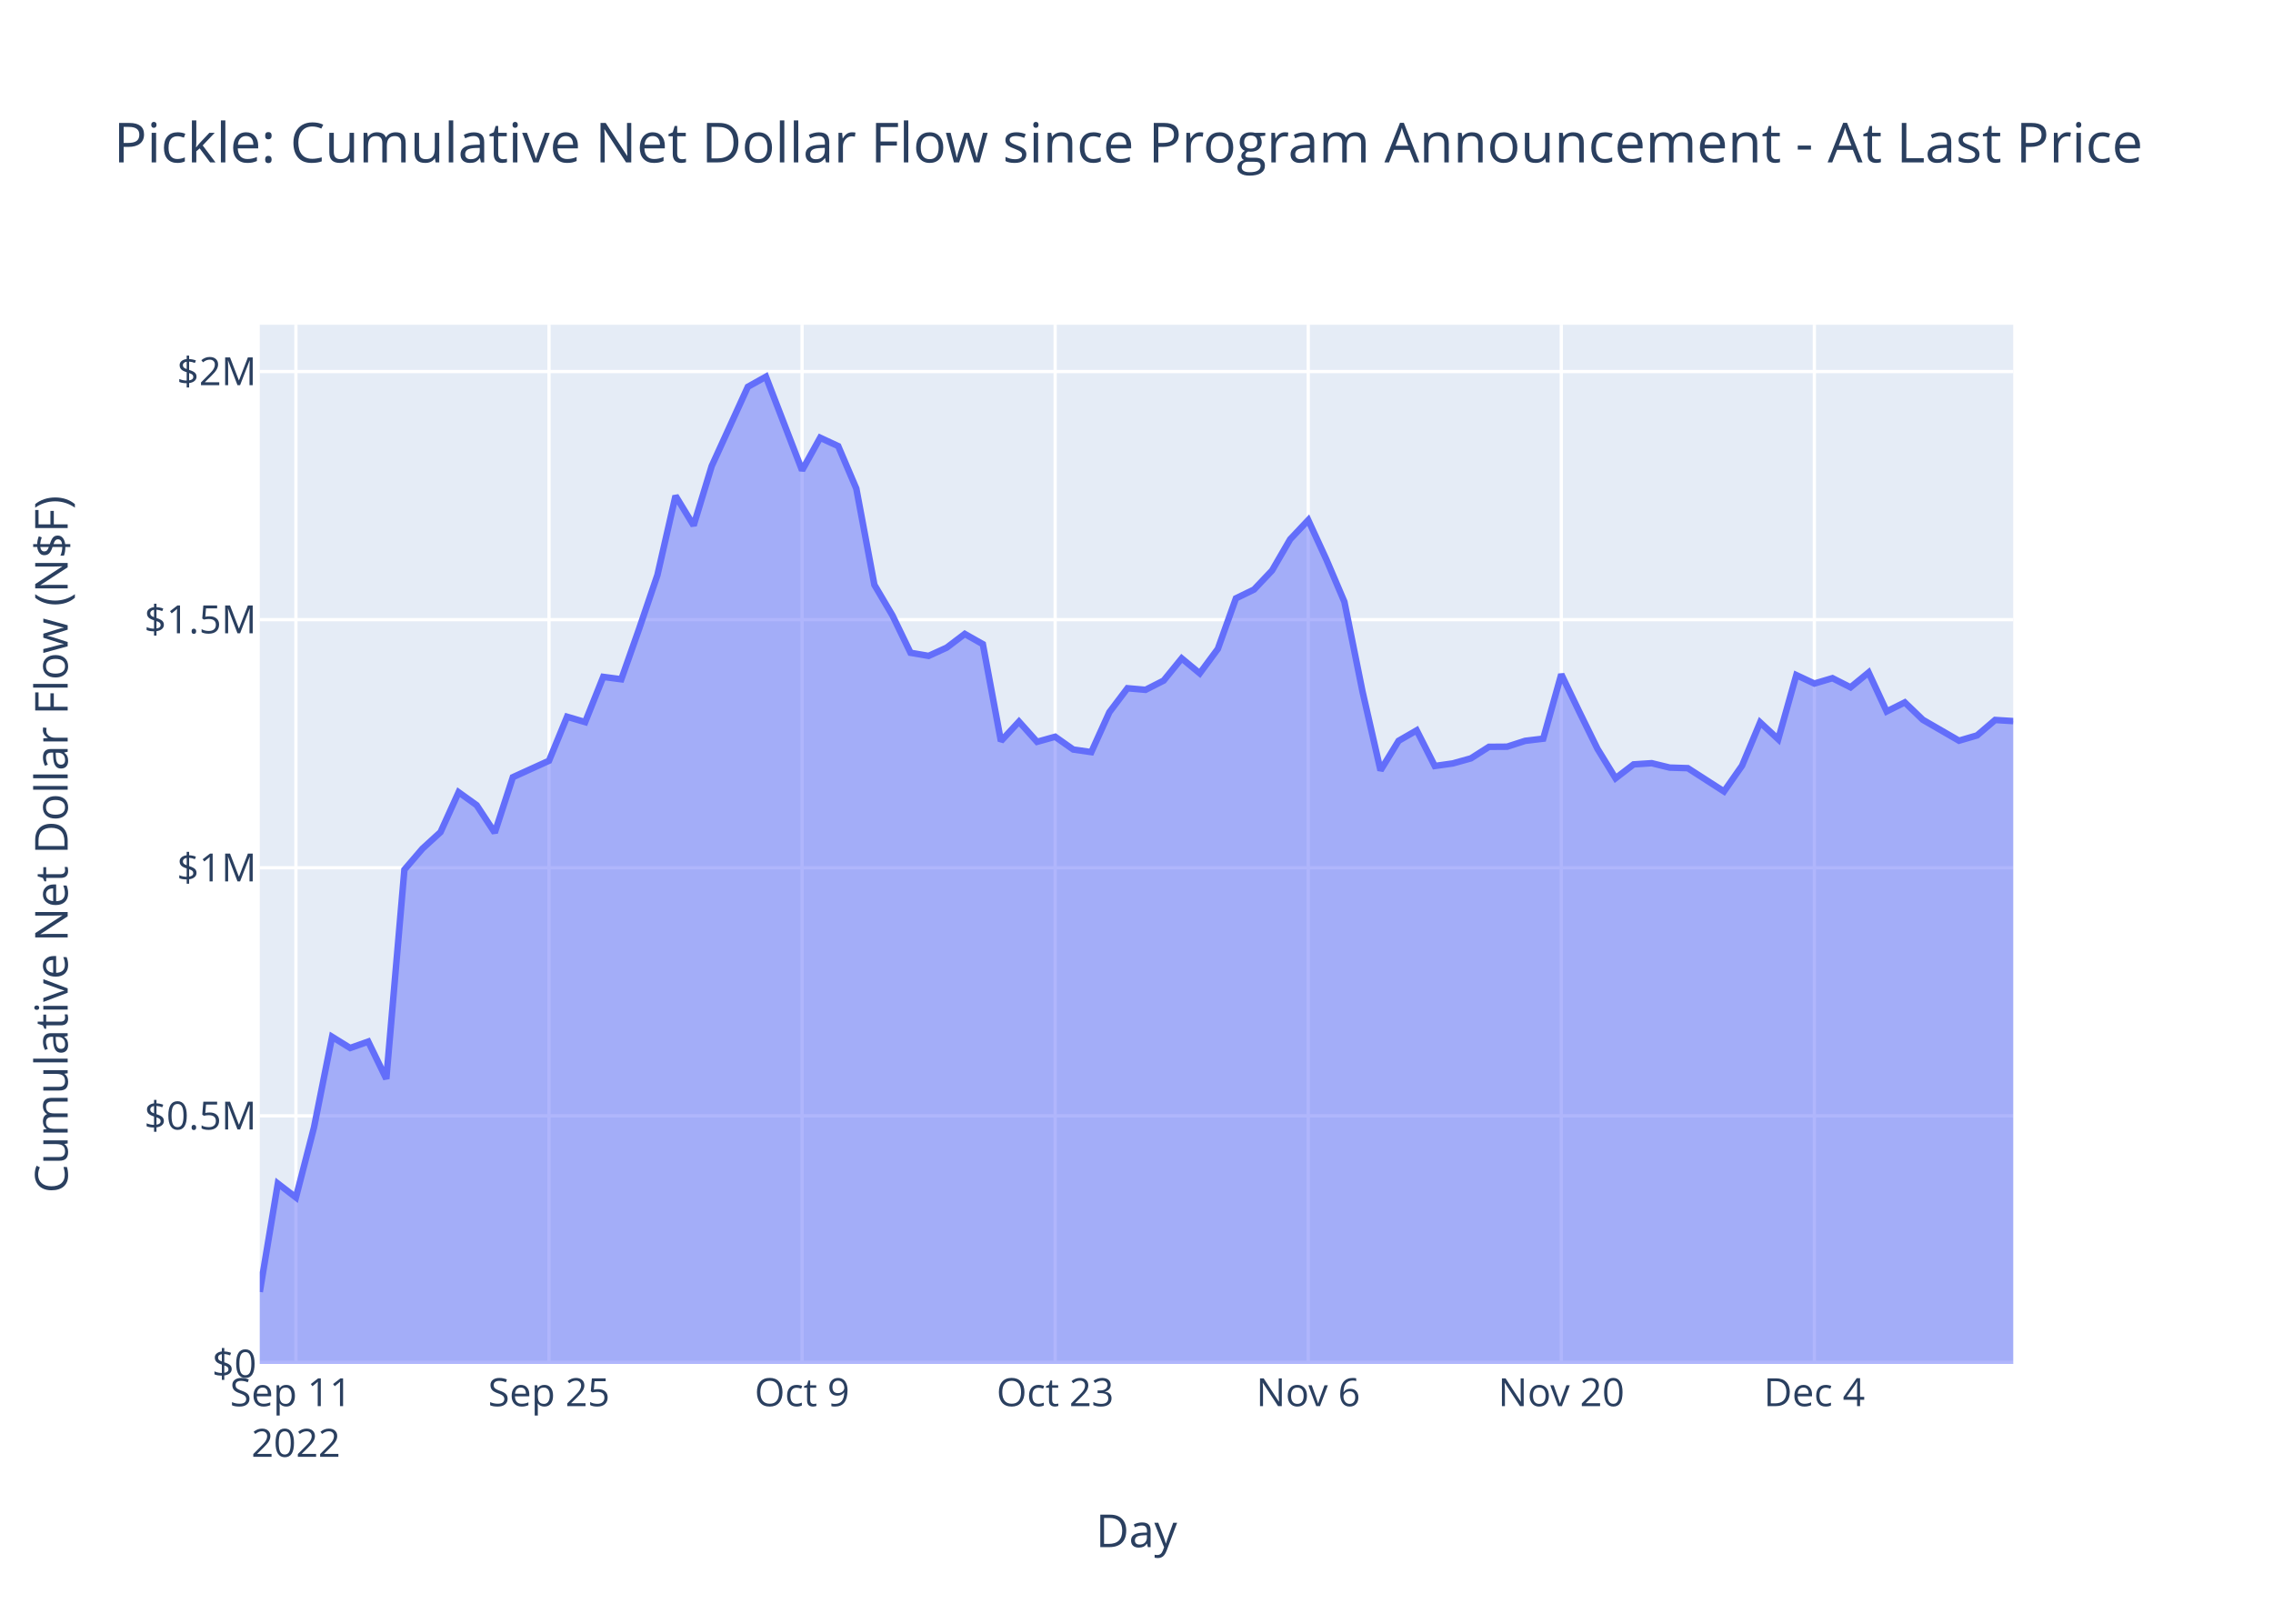
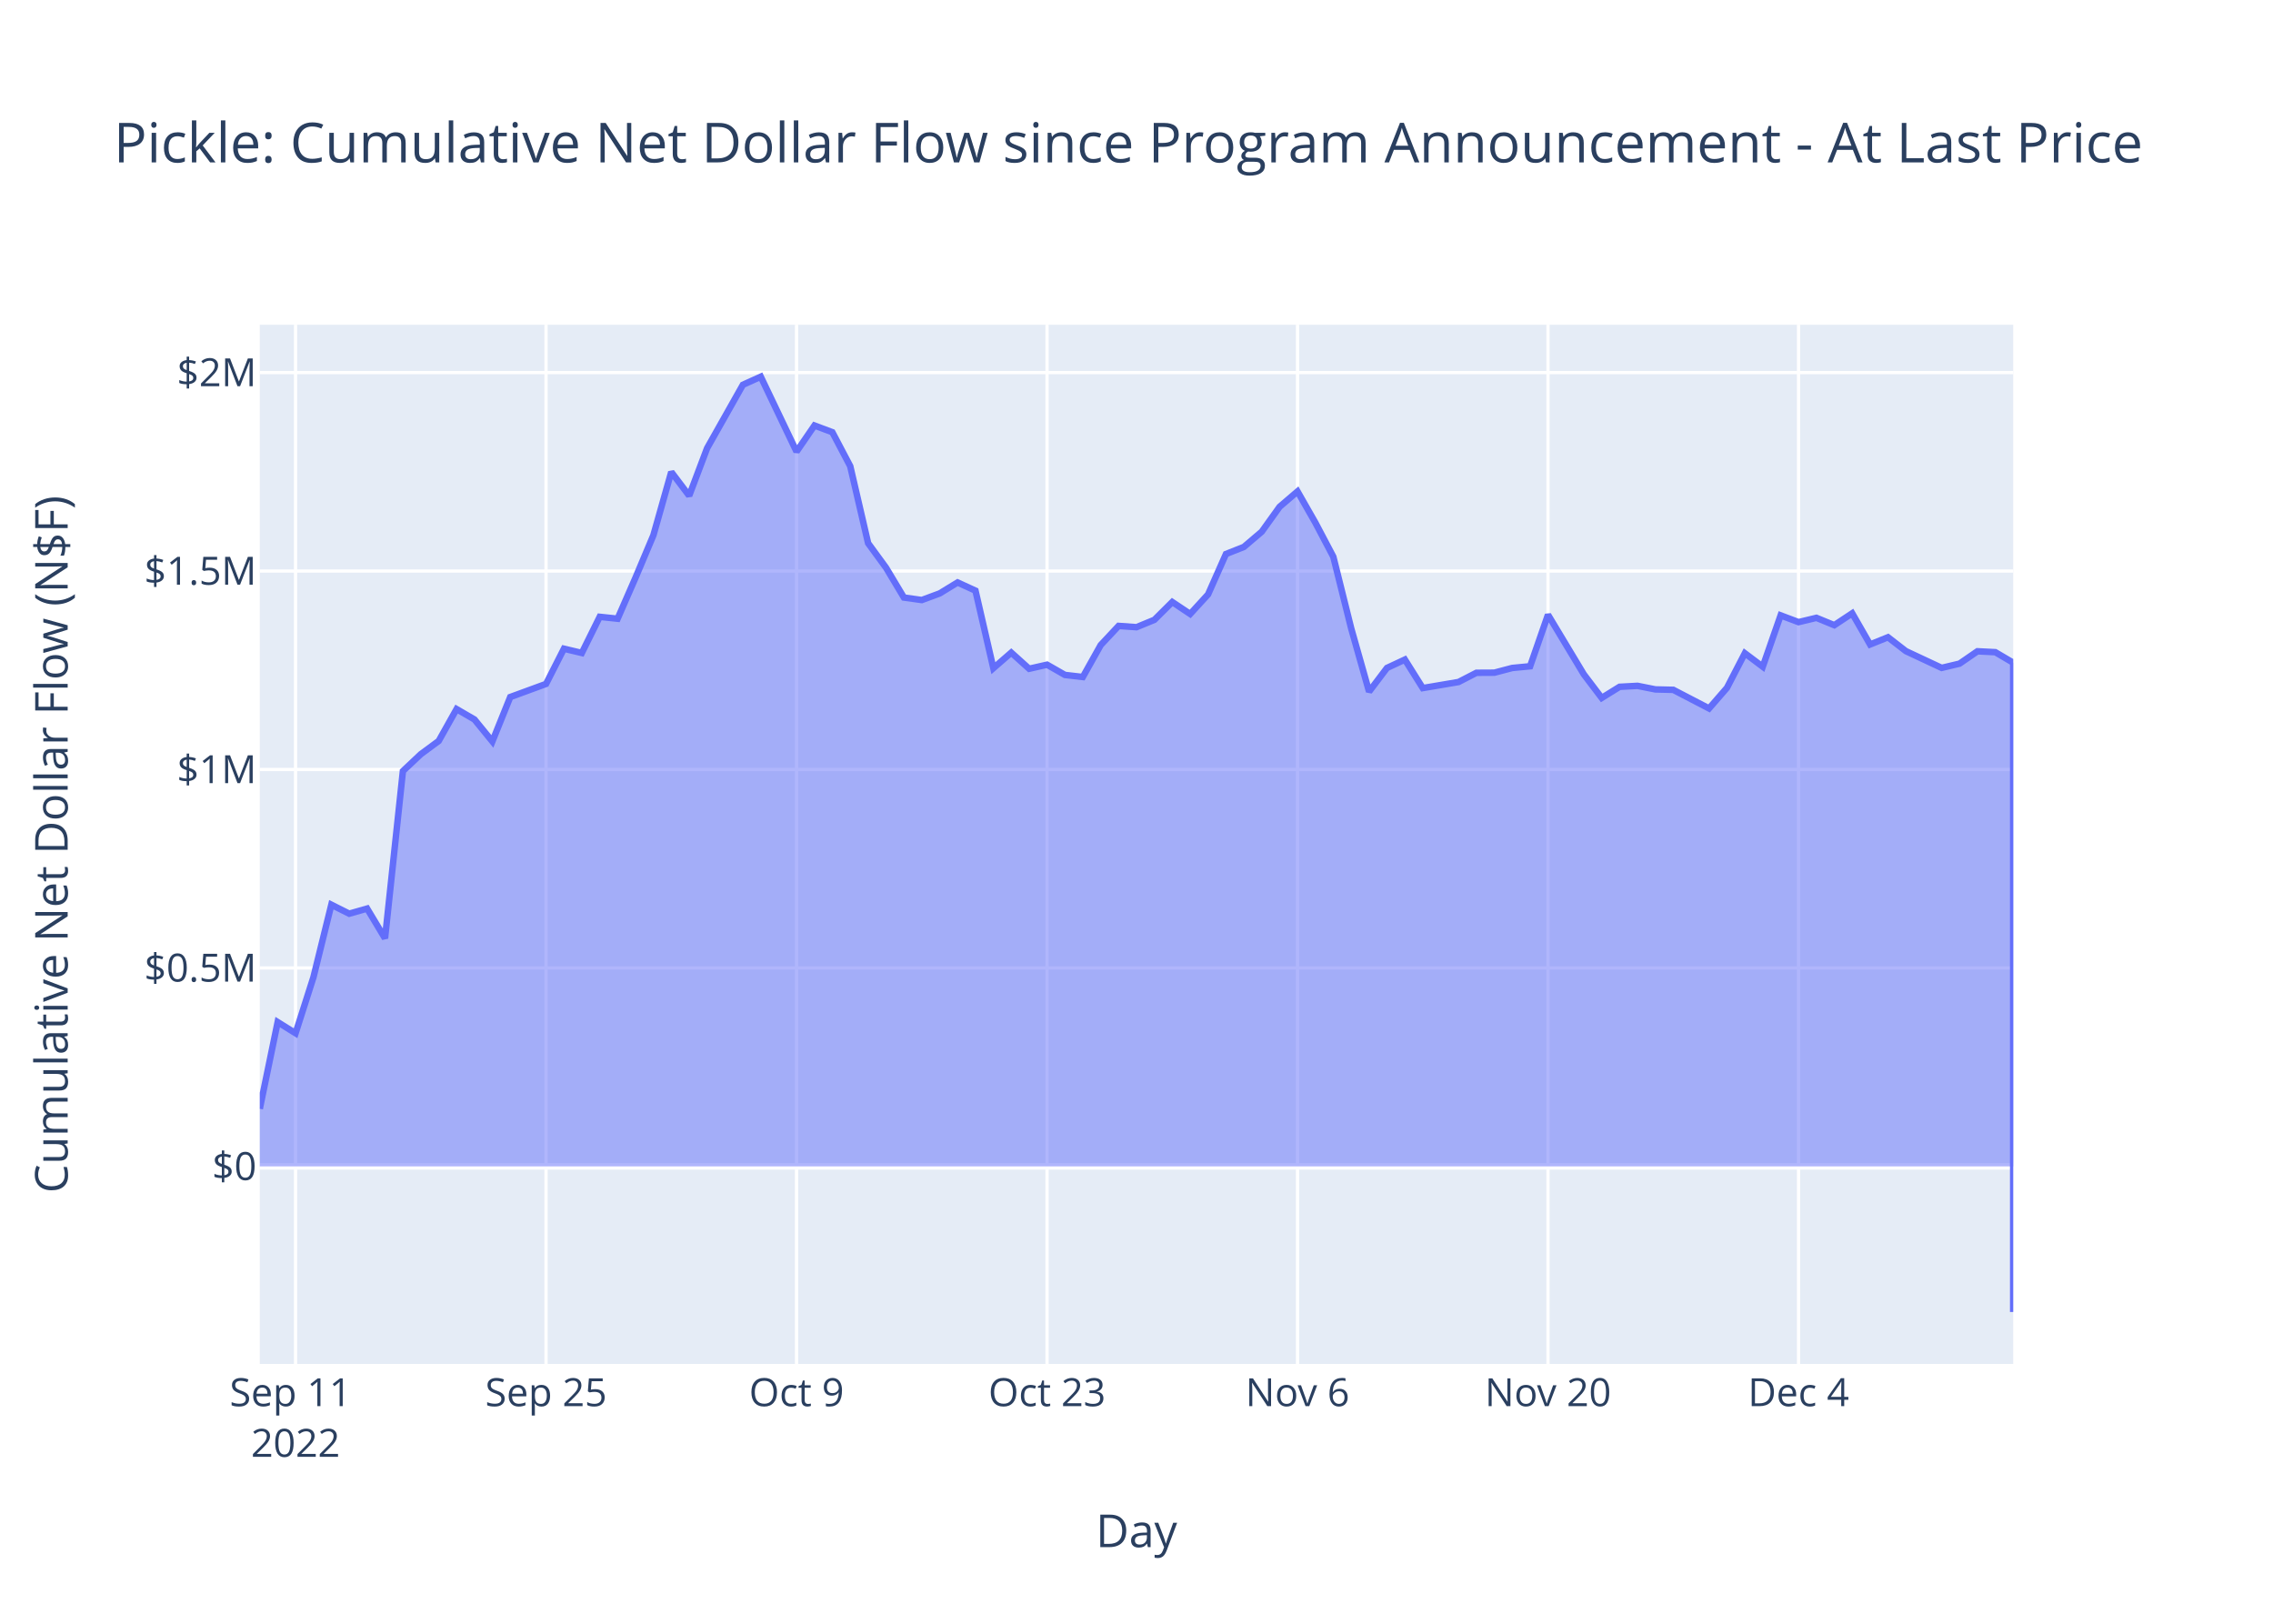
<svg xmlns="http://www.w3.org/2000/svg" class="main-svg" width="700" height="500" style="" viewBox="0 0 700 500">
  <rect x="0" y="0" width="700" height="500" style="fill: rgb(255, 255, 255); fill-opacity: 1;" />
-   <defs id="defs-839689">
+   <defs id="defs-10c2de">
    <g class="clips">
-       <clipPath id="clip839689xyplot" class="plotclip">
+       <clipPath id="clip10c2dexyplot" class="plotclip">
        <rect width="540" height="320" />
      </clipPath>
-       <clipPath class="axesclip" id="clip839689x">
+       <clipPath class="axesclip" id="clip10c2dex">
        <rect x="80" y="0" width="540" height="500" />
      </clipPath>
-       <clipPath class="axesclip" id="clip839689y">
+       <clipPath class="axesclip" id="clip10c2dey">
        <rect x="0" y="100" width="700" height="320" />
      </clipPath>
-       <clipPath class="axesclip" id="clip839689xy">
+       <clipPath class="axesclip" id="clip10c2dexy">
        <rect x="80" y="100" width="540" height="320" />
      </clipPath>
    </g>
    <g class="gradients" />
    <g class="patterns" />
  </defs>
  <g class="bglayer">
    <rect class="bg" x="80" y="100" width="540" height="320" style="fill: rgb(229, 236, 246); fill-opacity: 1; stroke-width: 0;" />
  </g>
  <g class="layer-below">
    <g class="imagelayer" />
    <g class="shapelayer" />
  </g>
  <g class="cartesianlayer">
    <g class="subplot xy">
      <g class="layer-subplot">
        <g class="shapelayer" />
        <g class="imagelayer" />
      </g>
      <g class="minor-gridlayer">
        <g class="x" />
        <g class="y" />
      </g>
      <g class="gridlayer">
        <g class="x">
-           <path class="xgrid crisp" transform="translate(91.13,0)" d="M0,100v320" style="stroke: rgb(255, 255, 255); stroke-opacity: 1; stroke-width: 1px;" />
-           <path class="xgrid crisp" transform="translate(169.07,0)" d="M0,100v320" style="stroke: rgb(255, 255, 255); stroke-opacity: 1; stroke-width: 1px;" />
-           <path class="xgrid crisp" transform="translate(247.01,0)" d="M0,100v320" style="stroke: rgb(255, 255, 255); stroke-opacity: 1; stroke-width: 1px;" />
-           <path class="xgrid crisp" transform="translate(324.95,0)" d="M0,100v320" style="stroke: rgb(255, 255, 255); stroke-opacity: 1; stroke-width: 1px;" />
-           <path class="xgrid crisp" transform="translate(402.89,0)" d="M0,100v320" style="stroke: rgb(255, 255, 255); stroke-opacity: 1; stroke-width: 1px;" />
-           <path class="xgrid crisp" transform="translate(480.82,0)" d="M0,100v320" style="stroke: rgb(255, 255, 255); stroke-opacity: 1; stroke-width: 1px;" />
-           <path class="xgrid crisp" transform="translate(558.76,0)" d="M0,100v320" style="stroke: rgb(255, 255, 255); stroke-opacity: 1; stroke-width: 1px;" />
+           <path class="xgrid crisp" transform="translate(91.02,0)" d="M0,100v320" style="stroke: rgb(255, 255, 255); stroke-opacity: 1; stroke-width: 1px;" />
+           <path class="xgrid crisp" transform="translate(168.16,0)" d="M0,100v320" style="stroke: rgb(255, 255, 255); stroke-opacity: 1; stroke-width: 1px;" />
+           <path class="xgrid crisp" transform="translate(245.31,0)" d="M0,100v320" style="stroke: rgb(255, 255, 255); stroke-opacity: 1; stroke-width: 1px;" />
+           <path class="xgrid crisp" transform="translate(322.45,0)" d="M0,100v320" style="stroke: rgb(255, 255, 255); stroke-opacity: 1; stroke-width: 1px;" />
+           <path class="xgrid crisp" transform="translate(399.59,0)" d="M0,100v320" style="stroke: rgb(255, 255, 255); stroke-opacity: 1; stroke-width: 1px;" />
+           <path class="xgrid crisp" transform="translate(476.73,0)" d="M0,100v320" style="stroke: rgb(255, 255, 255); stroke-opacity: 1; stroke-width: 1px;" />
+           <path class="xgrid crisp" transform="translate(553.88,0)" d="M0,100v320" style="stroke: rgb(255, 255, 255); stroke-opacity: 1; stroke-width: 1px;" />
        </g>
        <g class="y">
-           <path class="ygrid crisp" transform="translate(0,343.6)" d="M80,0h540" style="stroke: rgb(255, 255, 255); stroke-opacity: 1; stroke-width: 1px;" />
-           <path class="ygrid crisp" transform="translate(0,267.21)" d="M80,0h540" style="stroke: rgb(255, 255, 255); stroke-opacity: 1; stroke-width: 1px;" />
-           <path class="ygrid crisp" transform="translate(0,190.81)" d="M80,0h540" style="stroke: rgb(255, 255, 255); stroke-opacity: 1; stroke-width: 1px;" />
-           <path class="ygrid crisp" transform="translate(0,114.41)" d="M80,0h540" style="stroke: rgb(255, 255, 255); stroke-opacity: 1; stroke-width: 1px;" />
+           <path class="ygrid crisp" transform="translate(0,298.06)" d="M80,0h540" style="stroke: rgb(255, 255, 255); stroke-opacity: 1; stroke-width: 1px;" />
+           <path class="ygrid crisp" transform="translate(0,236.95)" d="M80,0h540" style="stroke: rgb(255, 255, 255); stroke-opacity: 1; stroke-width: 1px;" />
+           <path class="ygrid crisp" transform="translate(0,175.84)" d="M80,0h540" style="stroke: rgb(255, 255, 255); stroke-opacity: 1; stroke-width: 1px;" />
+           <path class="ygrid crisp" transform="translate(0,114.73)" d="M80,0h540" style="stroke: rgb(255, 255, 255); stroke-opacity: 1; stroke-width: 1px;" />
        </g>
      </g>
      <g class="zerolinelayer">
-         <path class="yzl zl crisp" transform="translate(0,420)" d="M80,0h540" style="stroke: rgb(255, 255, 255); stroke-opacity: 1; stroke-width: 2px;" />
+         <path class="yzl zl crisp" transform="translate(0,359.17)" d="M80,0h540" style="stroke: rgb(255, 255, 255); stroke-opacity: 1; stroke-width: 2px;" />
      </g>
      <path class="xlines-below" />
      <path class="ylines-below" />
      <g class="overlines-below" />
      <g class="xaxislayer-below" />
      <g class="yaxislayer-below" />
      <g class="overaxes-below" />
-       <g class="plot" transform="translate(80,100)" clip-path="url(#clip839689xyplot)">
+       <g class="plot" transform="translate(80,100)" clip-path="url(#clip10c2dexyplot)">
        <g class="scatterlayer mlayer">
-           <g class="trace scatter trace068d28" style="stroke-miterlimit: 2;">
+           <g class="trace scatter trace01077f" style="stroke-miterlimit: 2;">
            <g class="fills">
              <g>
-                 <path class="js-fill" d="M540,320L0,320L0,297.81L5.57,264.45L11.13,268.73L16.7,247.16L22.27,219.27L27.84,222.71L33.4,220.74L38.97,232.21L44.54,167.8L50.1,161.32L55.67,156.23L61.24,143.95L66.8,147.95L72.37,156.41L77.94,139.32L89.07,134.26L94.64,120.71L100.21,122.35L105.77,108.43L111.34,109.17L116.91,93.39L122.47,77.04L128.04,52.68L133.61,61.81L139.18,43.51L150.31,19.11L155.88,16L167.01,44.83L172.58,34.79L178.14,37.37L183.71,50.44L189.28,80.09L194.85,89.52L200.41,101.01L205.98,101.97L211.55,99.43L217.11,95.21L222.68,98.36L228.25,128.21L233.81,122.21L239.38,128.43L244.95,126.87L250.52,130.8L256.08,131.6L261.65,119.3L267.22,111.93L272.78,112.42L278.35,109.58L283.92,102.74L289.48,107.34L295.05,99.82L300.62,84.25L306.19,81.54L311.75,75.67L317.32,66.07L322.89,60.16L328.45,72.25L334.02,85.31L339.59,112.9L345.15,137.22L350.72,128.12L356.29,124.9L361.86,135.87L367.42,135.08L372.99,133.52L378.56,129.97L384.12,129.93L389.69,128.13L395.26,127.46L400.82,107.65L406.39,119.23L411.96,130.57L417.53,139.65L423.09,135.38L428.66,135.01L434.23,136.37L439.79,136.54L450.93,143.71L456.49,135.76L462.06,122.45L467.63,127.63L473.2,107.88L478.76,110.48L484.33,108.83L489.9,111.65L495.46,107.08L501.03,119.08L506.6,116.29L512.16,121.64L523.3,128.08L528.87,126.45L534.43,121.7L540,122.05" style="fill: rgb(99, 110, 250); fill-opacity: 0.5; stroke-width: 0;" />
+                 <path class="js-fill" d="M540,259.17L0,259.17L0,241.42L5.51,214.73L11.02,218.16L16.53,200.91L22.04,178.59L27.55,181.35L33.06,179.78L38.57,188.95L44.08,137.43L49.59,132.24L55.1,128.17L60.61,118.35L66.12,121.55L71.63,128.31L77.14,114.64L88.16,110.6L93.67,99.76L99.18,101.07L104.69,89.94L110.2,90.52L115.71,77.9L121.22,64.82L126.73,45.34L132.24,52.64L137.76,38.01L148.78,18.49L154.29,16L165.31,39.06L170.82,31.03L176.33,33.09L181.84,43.55L187.35,67.27L192.86,74.81L198.37,84L203.88,84.77L209.39,82.73L214.9,79.36L220.41,81.88L225.92,105.76L231.43,100.96L236.94,105.93L242.45,104.68L247.96,107.83L253.47,108.47L258.98,98.63L264.49,92.74L270,93.13L275.51,90.86L281.02,85.38L286.53,89.06L292.04,83.04L297.55,70.6L303.06,68.42L308.57,63.73L314.08,56.05L319.59,51.33L325.1,60.99L330.61,71.44L336.12,93.51L341.63,112.97L347.14,105.68L352.65,103.11L358.16,111.88L369.18,110.01L374.69,107.17L380.2,107.14L385.71,105.69L391.22,105.16L396.73,89.31L407.76,107.65L413.27,114.91L418.78,111.49L424.29,111.19L429.8,112.29L435.31,112.42L446.33,118.15L451.84,111.8L457.35,101.15L462.86,105.3L468.37,89.49L473.88,91.57L479.39,90.25L484.9,92.51L490.41,88.86L495.92,98.45L501.43,96.23L506.94,100.5L517.96,105.66L523.47,104.35L528.98,100.55L534.49,100.83L540,104.08L540,304" style="fill: rgb(99, 110, 250); fill-opacity: 0.5; stroke-width: 0;" />
              </g>
            </g>
            <g class="errorbars" />
            <g class="lines">
-               <path class="js-line" d="M0,297.81L5.57,264.45L11.13,268.73L16.7,247.16L22.27,219.27L27.84,222.71L33.4,220.74L38.97,232.21L44.54,167.8L50.1,161.32L55.67,156.23L61.24,143.95L66.8,147.95L72.37,156.41L77.94,139.32L89.07,134.26L94.64,120.71L100.21,122.35L105.77,108.43L111.34,109.17L116.91,93.39L122.47,77.04L128.04,52.68L133.61,61.81L139.18,43.51L150.31,19.11L155.88,16L167.01,44.83L172.58,34.79L178.14,37.37L183.71,50.44L189.28,80.09L194.85,89.52L200.41,101.01L205.98,101.97L211.55,99.43L217.11,95.21L222.68,98.36L228.25,128.21L233.81,122.21L239.38,128.43L244.95,126.87L250.52,130.8L256.08,131.6L261.65,119.3L267.22,111.93L272.78,112.42L278.35,109.58L283.92,102.74L289.48,107.34L295.05,99.82L300.62,84.25L306.19,81.54L311.75,75.67L317.32,66.07L322.89,60.16L328.45,72.25L334.02,85.31L339.59,112.9L345.15,137.22L350.72,128.12L356.29,124.9L361.86,135.87L367.42,135.08L372.99,133.52L378.56,129.97L384.12,129.93L389.69,128.13L395.26,127.46L400.82,107.65L406.39,119.23L411.96,130.57L417.53,139.65L423.09,135.38L428.66,135.01L434.23,136.37L439.79,136.54L450.93,143.71L456.49,135.76L462.06,122.45L467.63,127.63L473.2,107.88L478.76,110.48L484.33,108.83L489.9,111.65L495.46,107.08L501.03,119.08L506.6,116.29L512.16,121.64L523.3,128.08L528.87,126.45L534.43,121.7L540,122.05" style="vector-effect: non-scaling-stroke; fill: none; stroke: rgb(99, 110, 250); stroke-opacity: 1; stroke-width: 2px; opacity: 1;" />
+               <path class="js-line" d="M0,241.42L5.51,214.73L11.02,218.16L16.53,200.91L22.04,178.59L27.55,181.35L33.06,179.78L38.57,188.95L44.08,137.43L49.59,132.24L55.1,128.17L60.61,118.35L66.12,121.55L71.63,128.31L77.14,114.64L88.16,110.6L93.67,99.76L99.18,101.07L104.69,89.94L110.2,90.52L115.71,77.9L121.22,64.82L126.73,45.34L132.24,52.64L137.76,38.01L148.78,18.49L154.29,16L165.31,39.06L170.82,31.03L176.33,33.09L181.84,43.55L187.35,67.27L192.86,74.81L198.37,84L203.88,84.77L209.39,82.73L214.9,79.36L220.41,81.88L225.92,105.76L231.43,100.96L236.94,105.93L242.45,104.68L247.96,107.83L253.47,108.47L258.98,98.63L264.49,92.74L270,93.13L275.51,90.86L281.02,85.38L286.53,89.06L292.04,83.04L297.55,70.6L303.06,68.42L308.57,63.73L314.08,56.05L319.59,51.33L325.1,60.99L330.61,71.44L336.12,93.51L341.63,112.97L347.14,105.68L352.65,103.11L358.16,111.88L369.18,110.01L374.69,107.17L380.2,107.14L385.71,105.69L391.22,105.16L396.73,89.31L407.76,107.65L413.27,114.91L418.78,111.49L424.29,111.19L429.8,112.29L435.31,112.42L446.33,118.15L451.84,111.8L457.35,101.15L462.86,105.3L468.37,89.49L473.88,91.57L479.39,90.25L484.9,92.51L490.41,88.86L495.92,98.45L501.43,96.23L506.94,100.5L517.96,105.66L523.47,104.35L528.98,100.55L534.49,100.83L540,104.08L540,304" style="vector-effect: non-scaling-stroke; fill: none; stroke: rgb(99, 110, 250); stroke-opacity: 1; stroke-width: 2px; opacity: 1;" />
            </g>
            <g class="points" />
            <g class="text" />
          </g>
        </g>
      </g>
      <g class="overplot" />
      <path class="xlines-above crisp" d="M0,0" style="fill: none;" />
      <path class="ylines-above crisp" d="M0,0" style="fill: none;" />
      <g class="overlines-above" />
      <g class="xaxislayer-above">
        <g class="xtick">
-           <text text-anchor="middle" x="0" y="433" transform="translate(91.13,0)" style="font-family: 'Open Sans', verdana, arial, sans-serif; font-size: 12px; fill: rgb(42, 63, 95); fill-opacity: 1; white-space: pre; opacity: 1;">
+           <text text-anchor="middle" x="0" y="433" transform="translate(91.02,0)" style="font-family: 'Open Sans', verdana, arial, sans-serif; font-size: 12px; fill: rgb(42, 63, 95); fill-opacity: 1; white-space: pre; opacity: 1;">
            <tspan class="line" dy="0em" x="0" y="433">Sep 11</tspan>
            <tspan class="line" dy="1.3em" x="0" y="433">2022</tspan>
          </text>
        </g>
        <g class="xtick">
-           <text text-anchor="middle" x="0" y="433" style="font-family: 'Open Sans', verdana, arial, sans-serif; font-size: 12px; fill: rgb(42, 63, 95); fill-opacity: 1; white-space: pre; opacity: 1;" transform="translate(169.07,0)">Sep 25</text>
+           <text text-anchor="middle" x="0" y="433" style="font-family: 'Open Sans', verdana, arial, sans-serif; font-size: 12px; fill: rgb(42, 63, 95); fill-opacity: 1; white-space: pre; opacity: 1;" transform="translate(168.16,0)">Sep 25</text>
        </g>
        <g class="xtick">
-           <text text-anchor="middle" x="0" y="433" style="font-family: 'Open Sans', verdana, arial, sans-serif; font-size: 12px; fill: rgb(42, 63, 95); fill-opacity: 1; white-space: pre; opacity: 1;" transform="translate(247.01,0)">Oct 9</text>
+           <text text-anchor="middle" x="0" y="433" style="font-family: 'Open Sans', verdana, arial, sans-serif; font-size: 12px; fill: rgb(42, 63, 95); fill-opacity: 1; white-space: pre; opacity: 1;" transform="translate(245.31,0)">Oct 9</text>
        </g>
        <g class="xtick">
-           <text text-anchor="middle" x="0" y="433" style="font-family: 'Open Sans', verdana, arial, sans-serif; font-size: 12px; fill: rgb(42, 63, 95); fill-opacity: 1; white-space: pre; opacity: 1;" transform="translate(324.95,0)">Oct 23</text>
+           <text text-anchor="middle" x="0" y="433" style="font-family: 'Open Sans', verdana, arial, sans-serif; font-size: 12px; fill: rgb(42, 63, 95); fill-opacity: 1; white-space: pre; opacity: 1;" transform="translate(322.45,0)">Oct 23</text>
        </g>
        <g class="xtick">
-           <text text-anchor="middle" x="0" y="433" style="font-family: 'Open Sans', verdana, arial, sans-serif; font-size: 12px; fill: rgb(42, 63, 95); fill-opacity: 1; white-space: pre; opacity: 1;" transform="translate(402.89,0)">Nov 6</text>
+           <text text-anchor="middle" x="0" y="433" style="font-family: 'Open Sans', verdana, arial, sans-serif; font-size: 12px; fill: rgb(42, 63, 95); fill-opacity: 1; white-space: pre; opacity: 1;" transform="translate(399.59,0)">Nov 6</text>
        </g>
        <g class="xtick">
-           <text text-anchor="middle" x="0" y="433" style="font-family: 'Open Sans', verdana, arial, sans-serif; font-size: 12px; fill: rgb(42, 63, 95); fill-opacity: 1; white-space: pre; opacity: 1;" transform="translate(480.82,0)">Nov 20</text>
+           <text text-anchor="middle" x="0" y="433" style="font-family: 'Open Sans', verdana, arial, sans-serif; font-size: 12px; fill: rgb(42, 63, 95); fill-opacity: 1; white-space: pre; opacity: 1;" transform="translate(476.73,0)">Nov 20</text>
        </g>
        <g class="xtick">
-           <text text-anchor="middle" x="0" y="433" style="font-family: 'Open Sans', verdana, arial, sans-serif; font-size: 12px; fill: rgb(42, 63, 95); fill-opacity: 1; white-space: pre; opacity: 1;" transform="translate(558.76,0)">Dec 4</text>
+           <text text-anchor="middle" x="0" y="433" style="font-family: 'Open Sans', verdana, arial, sans-serif; font-size: 12px; fill: rgb(42, 63, 95); fill-opacity: 1; white-space: pre; opacity: 1;" transform="translate(553.88,0)">Dec 4</text>
        </g>
      </g>
      <g class="yaxislayer-above">
        <g class="ytick">
-           <text text-anchor="end" x="79" y="4.2" transform="translate(0,420)" style="font-family: 'Open Sans', verdana, arial, sans-serif; font-size: 12px; fill: rgb(42, 63, 95); fill-opacity: 1; white-space: pre; opacity: 1;">$0</text>
+           <text text-anchor="end" x="79" y="4.2" transform="translate(0,359.17)" style="font-family: 'Open Sans', verdana, arial, sans-serif; font-size: 12px; fill: rgb(42, 63, 95); fill-opacity: 1; white-space: pre; opacity: 1;">$0</text>
        </g>
        <g class="ytick">
-           <text text-anchor="end" x="79" y="4.2" style="font-family: 'Open Sans', verdana, arial, sans-serif; font-size: 12px; fill: rgb(42, 63, 95); fill-opacity: 1; white-space: pre; opacity: 1;" transform="translate(0,343.6)">$0.5M</text>
+           <text text-anchor="end" x="79" y="4.2" style="font-family: 'Open Sans', verdana, arial, sans-serif; font-size: 12px; fill: rgb(42, 63, 95); fill-opacity: 1; white-space: pre; opacity: 1;" transform="translate(0,298.06)">$0.5M</text>
        </g>
        <g class="ytick">
-           <text text-anchor="end" x="79" y="4.2" style="font-family: 'Open Sans', verdana, arial, sans-serif; font-size: 12px; fill: rgb(42, 63, 95); fill-opacity: 1; white-space: pre; opacity: 1;" transform="translate(0,267.21)">$1M</text>
+           <text text-anchor="end" x="79" y="4.2" style="font-family: 'Open Sans', verdana, arial, sans-serif; font-size: 12px; fill: rgb(42, 63, 95); fill-opacity: 1; white-space: pre; opacity: 1;" transform="translate(0,236.95)">$1M</text>
        </g>
        <g class="ytick">
-           <text text-anchor="end" x="79" y="4.2" style="font-family: 'Open Sans', verdana, arial, sans-serif; font-size: 12px; fill: rgb(42, 63, 95); fill-opacity: 1; white-space: pre; opacity: 1;" transform="translate(0,190.81)">$1.5M</text>
+           <text text-anchor="end" x="79" y="4.2" style="font-family: 'Open Sans', verdana, arial, sans-serif; font-size: 12px; fill: rgb(42, 63, 95); fill-opacity: 1; white-space: pre; opacity: 1;" transform="translate(0,175.84)">$1.5M</text>
        </g>
        <g class="ytick">
-           <text text-anchor="end" x="79" y="4.2" style="font-family: 'Open Sans', verdana, arial, sans-serif; font-size: 12px; fill: rgb(42, 63, 95); fill-opacity: 1; white-space: pre; opacity: 1;" transform="translate(0,114.41)">$2M</text>
+           <text text-anchor="end" x="79" y="4.2" style="font-family: 'Open Sans', verdana, arial, sans-serif; font-size: 12px; fill: rgb(42, 63, 95); fill-opacity: 1; white-space: pre; opacity: 1;" transform="translate(0,114.73)">$2M</text>
        </g>
      </g>
      <g class="overaxes-above" />
    </g>
  </g>
  <g class="polarlayer" />
  <g class="smithlayer" />
  <g class="ternarylayer" />
  <g class="geolayer" />
  <g class="funnelarealayer" />
  <g class="pielayer" />
  <g class="iciclelayer" />
  <g class="treemaplayer" />
  <g class="sunburstlayer" />
  <g class="glimages" />
-   <defs id="topdefs-839689">
+   <defs id="topdefs-10c2de">
    <g class="clips" />
  </defs>
  <g class="layer-above">
    <g class="imagelayer" />
    <g class="shapelayer" />
  </g>
  <g class="infolayer">
    <g class="g-gtitle">
      <text class="gtitle" x="35" y="50" text-anchor="start" dy="0em" style="font-family: 'Open Sans', verdana, arial, sans-serif; font-size: 17px; fill: rgb(42, 63, 95); opacity: 1; font-weight: normal; white-space: pre;">Pickle: Cumulative Net Dollar Flow since Program Announcement - At Last Price</text>
    </g>
    <g class="g-xtitle">
      <text class="xtitle" x="350" y="476.409" text-anchor="middle" style="font-family: 'Open Sans', verdana, arial, sans-serif; font-size: 14px; fill: rgb(42, 63, 95); opacity: 1; font-weight: normal; white-space: pre;">Day</text>
    </g>
    <g class="g-ytitle">
      <text class="ytitle" transform="rotate(-90,20.84063,260)" x="20.841" y="260" text-anchor="middle" style="font-family: 'Open Sans', verdana, arial, sans-serif; font-size: 14px; fill: rgb(42, 63, 95); opacity: 1; font-weight: normal; white-space: pre;">Cumulative Net Dollar Flow (N$F)</text>
    </g>
  </g>
</svg>
